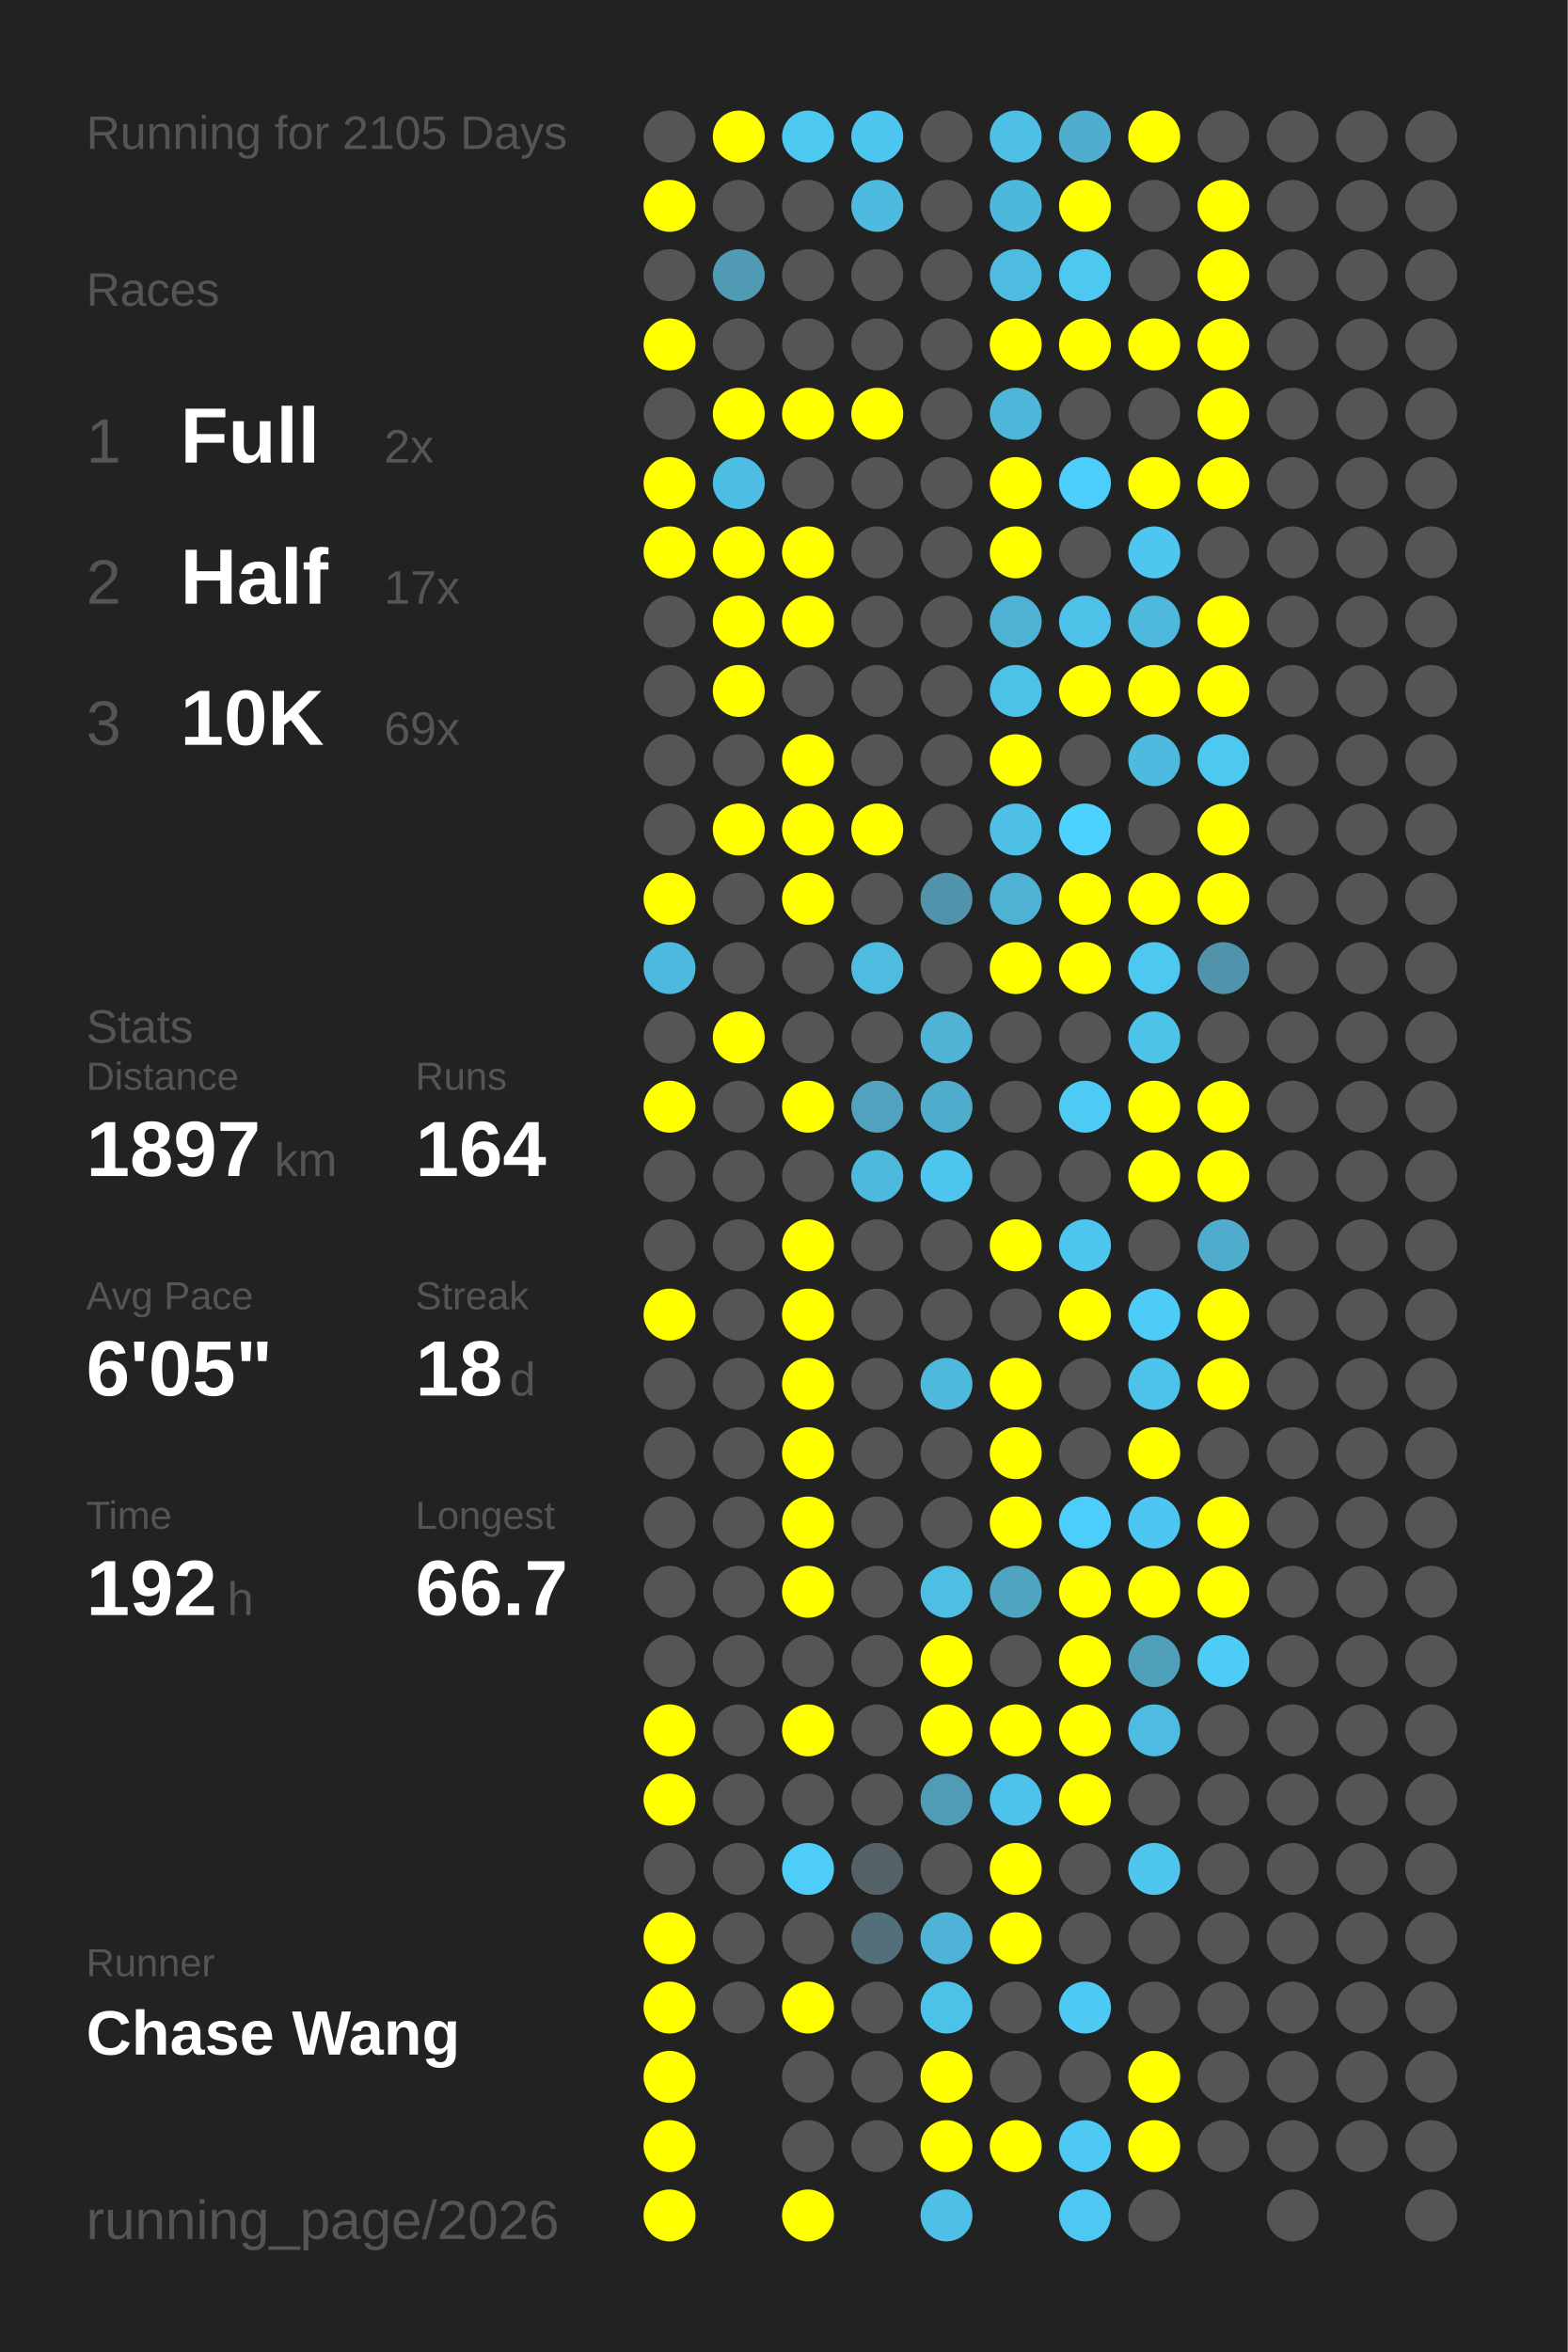
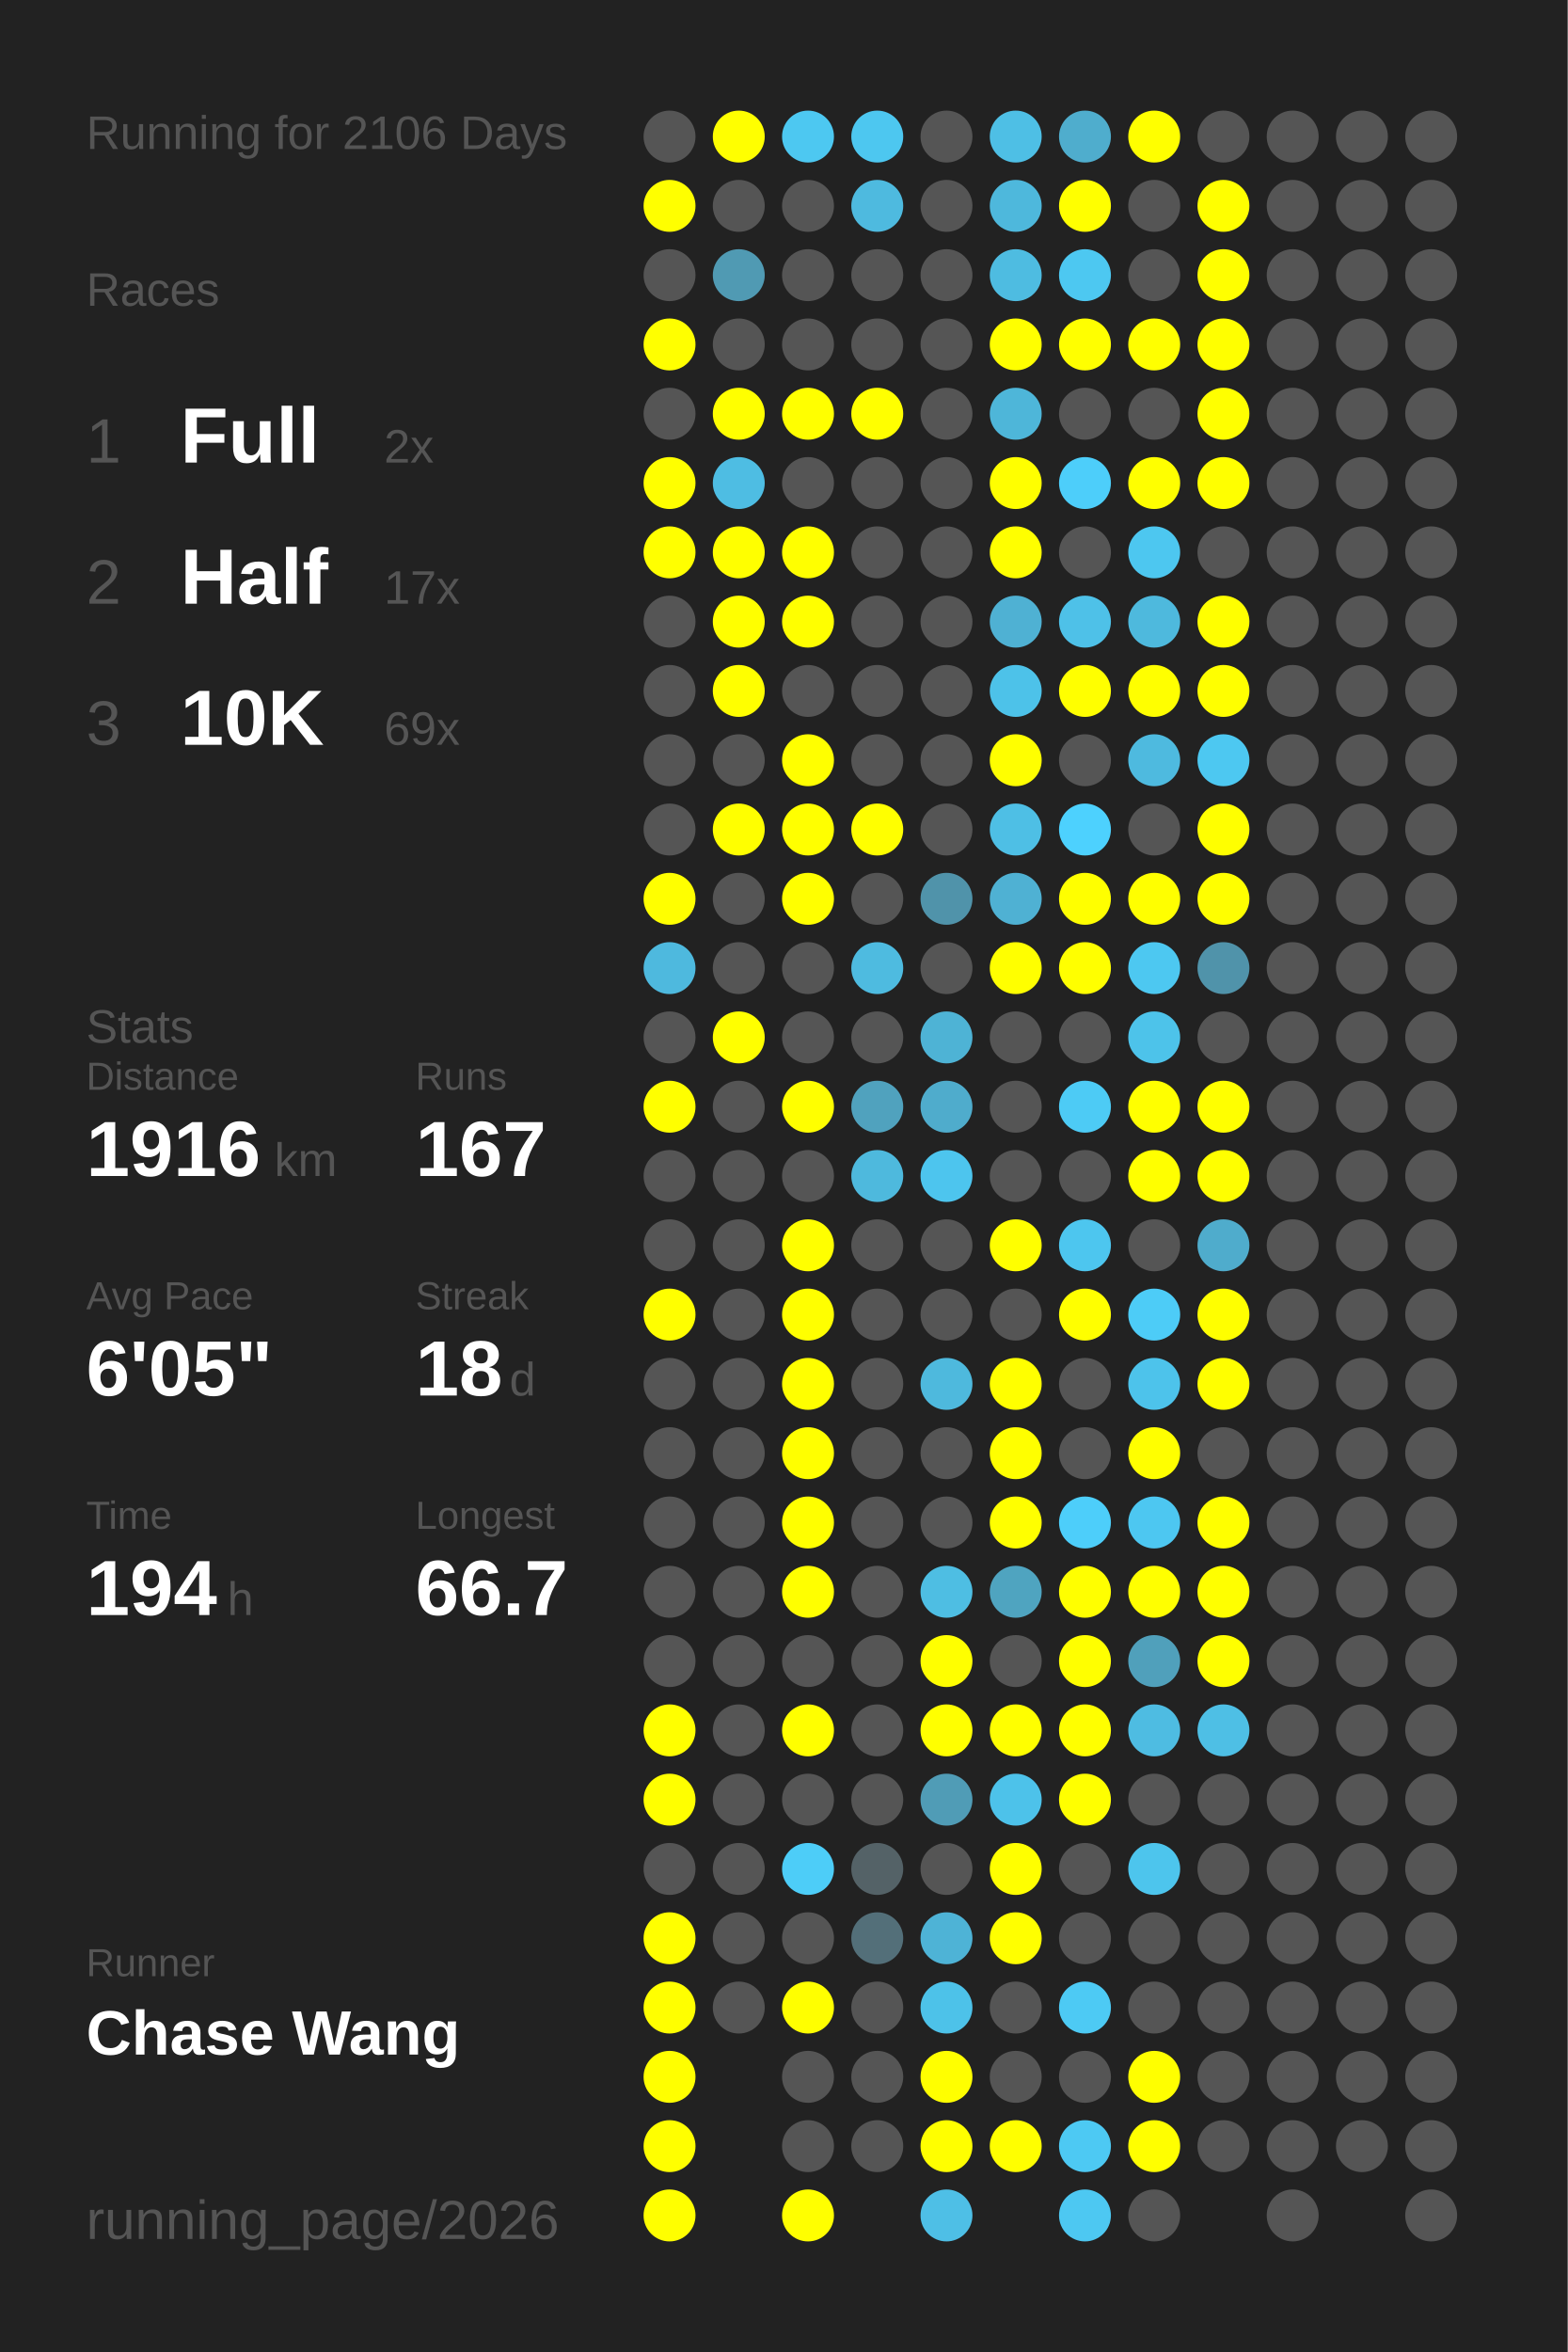
<svg xmlns="http://www.w3.org/2000/svg" baseProfile="full" height="300mm" version="1.1" viewBox="0,0,200,300" width="200mm">
  <defs />
  <rect fill="#222222" height="300" width="200" x="0" y="0" />
-   <text fill="#555555" style="font-size:6px; font-family:Arial;" x="11" y="19">Running for 2105 Days</text>
+   <text fill="#555555" style="font-size:6px; font-family:Arial;" x="11" y="19">Running for 2106 Days</text>
  <text fill="#555555" style="font-size:6px; font-family:Arial;" x="11" y="39">Races</text>
  <text fill="#555555" style="font-size:8px; font-family:Arial;" x="11" y="59">1</text>
  <text fill="#FFFFFF" style="font-size:10px; font-family:Arial; font-weight:bold;" x="23" y="59">Full</text>
  <text fill="#555555" style="font-size:6px; font-family:Arial;" x="49" y="59">2x</text>
  <text fill="#555555" style="font-size:8px; font-family:Arial;" x="11" y="77">2</text>
  <text fill="#FFFFFF" style="font-size:10px; font-family:Arial; font-weight:bold;" x="23" y="77">Half</text>
  <text fill="#555555" style="font-size:6px; font-family:Arial;" x="49" y="77">17x</text>
  <text fill="#555555" style="font-size:8px; font-family:Arial;" x="11" y="95">3</text>
  <text fill="#FFFFFF" style="font-size:10px; font-family:Arial; font-weight:bold;" x="23" y="95">10K</text>
  <text fill="#555555" style="font-size:6px; font-family:Arial;" x="49" y="95">69x</text>
  <text fill="#555555" style="font-size:6px; font-family:Arial;" x="11" y="133">Stats</text>
  <text fill="#555555" style="font-size:5px; font-family:Arial;" x="11" y="139">Distance</text>
-   <text fill="#FFFFFF" style="font-size:10px; font-family:Arial; font-weight:bold;" x="11" y="150">1897</text>
+   <text fill="#FFFFFF" style="font-size:10px; font-family:Arial; font-weight:bold;" x="11" y="150">1916</text>
  <text fill="#555555" style="font-size:6px; font-family:Arial;" x="35" y="150">km</text>
  <text fill="#555555" style="font-size:5px; font-family:Arial;" x="53" y="139">Runs</text>
-   <text fill="#FFFFFF" style="font-size:10px; font-family:Arial; font-weight:bold;" x="53" y="150">164</text>
+   <text fill="#FFFFFF" style="font-size:10px; font-family:Arial; font-weight:bold;" x="53" y="150">167</text>
  <text fill="#555555" style="font-size:5px; font-family:Arial;" x="11" y="167">Avg Pace</text>
  <text fill="#FFFFFF" style="font-size:10px; font-family:Arial; font-weight:bold;" x="11" y="178">6'05"</text>
  <text fill="#555555" style="font-size:5px; font-family:Arial;" x="53" y="167">Streak</text>
  <text fill="#FFFFFF" style="font-size:10px; font-family:Arial; font-weight:bold;" x="53" y="178">18</text>
  <text fill="#555555" style="font-size:6px; font-family:Arial;" x="65" y="178">d</text>
  <text fill="#555555" style="font-size:5px; font-family:Arial;" x="11" y="195">Time</text>
-   <text fill="#FFFFFF" style="font-size:10px; font-family:Arial; font-weight:bold;" x="11" y="206">192</text>
+   <text fill="#FFFFFF" style="font-size:10px; font-family:Arial; font-weight:bold;" x="11" y="206">194</text>
  <text fill="#555555" style="font-size:6px; font-family:Arial;" x="29" y="206">h</text>
  <text fill="#555555" style="font-size:5px; font-family:Arial;" x="53" y="195">Longest</text>
  <text fill="#FFFFFF" style="font-size:10px; font-family:Arial; font-weight:bold;" x="53" y="206">66.7</text>
  <text fill="#555555" style="font-size:5px; font-family:Arial;" x="11" y="252.065">Runner</text>
  <text fill="#FFFFFF" style="font-size:8px; font-family:Arial; font-weight:bold;" x="11" y="262.065">Chase Wang</text>
  <text fill="#555555" style="font-size:7px; font-family:Arial;" x="11" y="285.581">running_page/2026</text>
  <circle cx="85.417" cy="17.419" fill="#555555" r="3.312" />
  <circle cx="85.417" cy="26.258" fill="#FFFF00" r="3.312" />
  <circle cx="85.417" cy="35.097" fill="#555555" r="3.312" />
  <circle cx="85.417" cy="43.935" fill="#FFFF00" r="3.312" />
  <circle cx="85.417" cy="52.774" fill="#555555" r="3.312" />
  <circle cx="85.417" cy="61.613" fill="#FFFF00" r="3.312" />
  <circle cx="85.417" cy="70.452" fill="#FFFF00" r="3.312" />
  <circle cx="85.417" cy="79.29" fill="#555555" r="3.312" />
  <circle cx="85.417" cy="88.129" fill="#555555" r="3.312" />
  <circle cx="85.417" cy="96.968" fill="#555555" r="3.312" />
  <circle cx="85.417" cy="105.806" fill="#555555" r="3.312" />
  <circle cx="85.417" cy="114.645" fill="#FFFF00" r="3.312" />
  <circle cx="85.417" cy="123.484" fill="#4eb9de" r="3.312" />
  <circle cx="85.417" cy="132.323" fill="#555555" r="3.312" />
  <circle cx="85.417" cy="141.161" fill="#FFFF00" r="3.312" />
  <circle cx="85.417" cy="150" fill="#555555" r="3.312" />
  <circle cx="85.417" cy="158.839" fill="#555555" r="3.312" />
  <circle cx="85.417" cy="167.677" fill="#FFFF00" r="3.312" />
  <circle cx="85.417" cy="176.516" fill="#555555" r="3.312" />
  <circle cx="85.417" cy="185.355" fill="#555555" r="3.312" />
  <circle cx="85.417" cy="194.194" fill="#555555" r="3.312" />
  <circle cx="85.417" cy="203.032" fill="#555555" r="3.312" />
  <circle cx="85.417" cy="211.871" fill="#555555" r="3.312" />
  <circle cx="85.417" cy="220.71" fill="#FFFF00" r="3.312" />
  <circle cx="85.417" cy="229.548" fill="#FFFF00" r="3.312" />
  <circle cx="85.417" cy="238.387" fill="#555555" r="3.312" />
  <circle cx="85.417" cy="247.226" fill="#FFFF00" r="3.312" />
  <circle cx="85.417" cy="256.065" fill="#FFFF00" r="3.312" />
  <circle cx="85.417" cy="264.903" fill="#FFFF00" r="3.312" />
  <circle cx="85.417" cy="273.742" fill="#FFFF00" r="3.312" />
  <circle cx="85.417" cy="282.581" fill="#FFFF00" r="3.312" />
  <circle cx="94.25" cy="17.419" fill="#FFFF00" r="3.312" />
  <circle cx="94.25" cy="26.258" fill="#555555" r="3.312" />
  <circle cx="94.25" cy="35.097" fill="#509ab3" r="3.312" />
  <circle cx="94.25" cy="43.935" fill="#555555" r="3.312" />
  <circle cx="94.25" cy="52.774" fill="#FFFF00" r="3.312" />
  <circle cx="94.25" cy="61.613" fill="#4ebde3" r="3.312" />
  <circle cx="94.25" cy="70.452" fill="#FFFF00" r="3.312" />
  <circle cx="94.25" cy="79.29" fill="#FFFF00" r="3.312" />
  <circle cx="94.25" cy="88.129" fill="#FFFF00" r="3.312" />
  <circle cx="94.25" cy="96.968" fill="#555555" r="3.312" />
  <circle cx="94.25" cy="105.806" fill="#FFFF00" r="3.312" />
  <circle cx="94.25" cy="114.645" fill="#555555" r="3.312" />
  <circle cx="94.25" cy="123.484" fill="#555555" r="3.312" />
  <circle cx="94.25" cy="132.323" fill="#FFFF00" r="3.312" />
  <circle cx="94.25" cy="141.161" fill="#555555" r="3.312" />
  <circle cx="94.25" cy="150" fill="#555555" r="3.312" />
  <circle cx="94.25" cy="158.839" fill="#555555" r="3.312" />
  <circle cx="94.25" cy="167.677" fill="#555555" r="3.312" />
  <circle cx="94.25" cy="176.516" fill="#555555" r="3.312" />
  <circle cx="94.25" cy="185.355" fill="#555555" r="3.312" />
  <circle cx="94.25" cy="194.194" fill="#555555" r="3.312" />
  <circle cx="94.25" cy="203.032" fill="#555555" r="3.312" />
  <circle cx="94.25" cy="211.871" fill="#555555" r="3.312" />
  <circle cx="94.25" cy="220.71" fill="#555555" r="3.312" />
  <circle cx="94.25" cy="229.548" fill="#555555" r="3.312" />
  <circle cx="94.25" cy="238.387" fill="#555555" r="3.312" />
  <circle cx="94.25" cy="247.226" fill="#555555" r="3.312" />
  <circle cx="94.25" cy="256.065" fill="#555555" r="3.312" />
  <circle cx="103.083" cy="17.419" fill="#4dc8f1" r="3.312" />
  <circle cx="103.083" cy="26.258" fill="#555555" r="3.312" />
  <circle cx="103.083" cy="35.097" fill="#555555" r="3.312" />
  <circle cx="103.083" cy="43.935" fill="#555555" r="3.312" />
  <circle cx="103.083" cy="52.774" fill="#FFFF00" r="3.312" />
  <circle cx="103.083" cy="61.613" fill="#555555" r="3.312" />
  <circle cx="103.083" cy="70.452" fill="#FFFF00" r="3.312" />
  <circle cx="103.083" cy="79.29" fill="#FFFF00" r="3.312" />
  <circle cx="103.083" cy="88.129" fill="#555555" r="3.312" />
  <circle cx="103.083" cy="96.968" fill="#FFFF00" r="3.312" />
  <circle cx="103.083" cy="105.806" fill="#FFFF00" r="3.312" />
  <circle cx="103.083" cy="114.645" fill="#FFFF00" r="3.312" />
  <circle cx="103.083" cy="123.484" fill="#555555" r="3.312" />
  <circle cx="103.083" cy="132.323" fill="#555555" r="3.312" />
  <circle cx="103.083" cy="141.161" fill="#FFFF00" r="3.312" />
  <circle cx="103.083" cy="150" fill="#555555" r="3.312" />
  <circle cx="103.083" cy="158.839" fill="#FFFF00" r="3.312" />
  <circle cx="103.083" cy="167.677" fill="#FFFF00" r="3.312" />
  <circle cx="103.083" cy="176.516" fill="#FFFF00" r="3.312" />
  <circle cx="103.083" cy="185.355" fill="#FFFF00" r="3.312" />
  <circle cx="103.083" cy="194.194" fill="#FFFF00" r="3.312" />
  <circle cx="103.083" cy="203.032" fill="#FFFF00" r="3.312" />
  <circle cx="103.083" cy="211.871" fill="#555555" r="3.312" />
  <circle cx="103.083" cy="220.71" fill="#FFFF00" r="3.312" />
  <circle cx="103.083" cy="229.548" fill="#555555" r="3.312" />
  <circle cx="103.083" cy="238.387" fill="#4dcdf8" r="3.312" />
  <circle cx="103.083" cy="247.226" fill="#555555" r="3.312" />
  <circle cx="103.083" cy="256.065" fill="#FFFF00" r="3.312" />
  <circle cx="103.083" cy="264.903" fill="#555555" r="3.312" />
  <circle cx="103.083" cy="273.742" fill="#555555" r="3.312" />
  <circle cx="103.083" cy="282.581" fill="#FFFF00" r="3.312" />
  <circle cx="111.917" cy="17.419" fill="#4dc7f0" r="3.312" />
  <circle cx="111.917" cy="26.258" fill="#4ebadf" r="3.312" />
  <circle cx="111.917" cy="35.097" fill="#555555" r="3.312" />
  <circle cx="111.917" cy="43.935" fill="#555555" r="3.312" />
  <circle cx="111.917" cy="52.774" fill="#FFFF00" r="3.312" />
  <circle cx="111.917" cy="61.613" fill="#555555" r="3.312" />
  <circle cx="111.917" cy="70.452" fill="#555555" r="3.312" />
  <circle cx="111.917" cy="79.29" fill="#555555" r="3.312" />
  <circle cx="111.917" cy="88.129" fill="#555555" r="3.312" />
  <circle cx="111.917" cy="96.968" fill="#555555" r="3.312" />
  <circle cx="111.917" cy="105.806" fill="#FFFF00" r="3.312" />
  <circle cx="111.917" cy="114.645" fill="#555555" r="3.312" />
  <circle cx="111.917" cy="123.484" fill="#4ebbe0" r="3.312" />
  <circle cx="111.917" cy="132.323" fill="#555555" r="3.312" />
  <circle cx="111.917" cy="141.161" fill="#50a2be" r="3.312" />
  <circle cx="111.917" cy="150" fill="#4eb9dd" r="3.312" />
  <circle cx="111.917" cy="158.839" fill="#555555" r="3.312" />
  <circle cx="111.917" cy="167.677" fill="#555555" r="3.312" />
  <circle cx="111.917" cy="176.516" fill="#555555" r="3.312" />
  <circle cx="111.917" cy="185.355" fill="#555555" r="3.312" />
  <circle cx="111.917" cy="194.194" fill="#555555" r="3.312" />
  <circle cx="111.917" cy="203.032" fill="#555555" r="3.312" />
  <circle cx="111.917" cy="211.871" fill="#555555" r="3.312" />
  <circle cx="111.917" cy="220.71" fill="#555555" r="3.312" />
  <circle cx="111.917" cy="229.548" fill="#555555" r="3.312" />
  <circle cx="111.917" cy="238.387" fill="#546267" r="3.312" />
  <circle cx="111.917" cy="247.226" fill="#536f79" r="3.312" />
  <circle cx="111.917" cy="256.065" fill="#555555" r="3.312" />
  <circle cx="111.917" cy="264.903" fill="#555555" r="3.312" />
  <circle cx="111.917" cy="273.742" fill="#555555" r="3.312" />
  <circle cx="120.75" cy="17.419" fill="#555555" r="3.312" />
  <circle cx="120.75" cy="26.258" fill="#555555" r="3.312" />
  <circle cx="120.75" cy="35.097" fill="#555555" r="3.312" />
  <circle cx="120.75" cy="43.935" fill="#555555" r="3.312" />
  <circle cx="120.75" cy="52.774" fill="#555555" r="3.312" />
  <circle cx="120.75" cy="61.613" fill="#555555" r="3.312" />
  <circle cx="120.75" cy="70.452" fill="#555555" r="3.312" />
  <circle cx="120.75" cy="79.29" fill="#555555" r="3.312" />
  <circle cx="120.75" cy="88.129" fill="#555555" r="3.312" />
  <circle cx="120.75" cy="96.968" fill="#555555" r="3.312" />
  <circle cx="120.75" cy="105.806" fill="#555555" r="3.312" />
  <circle cx="120.75" cy="114.645" fill="#5093aa" r="3.312" />
  <circle cx="120.75" cy="123.484" fill="#555555" r="3.312" />
  <circle cx="120.75" cy="132.323" fill="#4eb3d5" r="3.312" />
  <circle cx="120.75" cy="141.161" fill="#4faccc" r="3.312" />
  <circle cx="120.75" cy="150" fill="#4dc5ee" r="3.312" />
  <circle cx="120.75" cy="158.839" fill="#555555" r="3.312" />
  <circle cx="120.75" cy="167.677" fill="#555555" r="3.312" />
  <circle cx="120.75" cy="176.516" fill="#4eb9dd" r="3.312" />
  <circle cx="120.75" cy="185.355" fill="#555555" r="3.312" />
  <circle cx="120.75" cy="194.194" fill="#555555" r="3.312" />
  <circle cx="120.75" cy="203.032" fill="#4ebee3" r="3.312" />
  <circle cx="120.75" cy="211.871" fill="#FFFF00" r="3.312" />
  <circle cx="120.75" cy="220.71" fill="#FFFF00" r="3.312" />
  <circle cx="120.75" cy="229.548" fill="#509cb6" r="3.312" />
  <circle cx="120.75" cy="238.387" fill="#555555" r="3.312" />
  <circle cx="120.75" cy="247.226" fill="#4eb3d6" r="3.312" />
  <circle cx="120.75" cy="256.065" fill="#4dc2e9" r="3.312" />
  <circle cx="120.75" cy="264.903" fill="#FFFF00" r="3.312" />
  <circle cx="120.75" cy="273.742" fill="#FFFF00" r="3.312" />
  <circle cx="120.75" cy="282.581" fill="#4ebfe6" r="3.312" />
  <circle cx="129.583" cy="17.419" fill="#4ebfe5" r="3.312" />
  <circle cx="129.583" cy="26.258" fill="#4eb8dc" r="3.312" />
  <circle cx="129.583" cy="35.097" fill="#4ebce1" r="3.312" />
  <circle cx="129.583" cy="43.935" fill="#FFFF00" r="3.312" />
  <circle cx="129.583" cy="52.774" fill="#4eb6d9" r="3.312" />
  <circle cx="129.583" cy="61.613" fill="#FFFF00" r="3.312" />
  <circle cx="129.583" cy="70.452" fill="#FFFF00" r="3.312" />
  <circle cx="129.583" cy="79.29" fill="#4fb1d3" r="3.312" />
  <circle cx="129.583" cy="88.129" fill="#4dc2e9" r="3.312" />
  <circle cx="129.583" cy="96.968" fill="#FFFF00" r="3.312" />
  <circle cx="129.583" cy="105.806" fill="#4ebfe5" r="3.312" />
  <circle cx="129.583" cy="114.645" fill="#4fb1d3" r="3.312" />
  <circle cx="129.583" cy="123.484" fill="#FFFF00" r="3.312" />
  <circle cx="129.583" cy="132.323" fill="#555555" r="3.312" />
  <circle cx="129.583" cy="141.161" fill="#555555" r="3.312" />
  <circle cx="129.583" cy="150" fill="#555555" r="3.312" />
  <circle cx="129.583" cy="158.839" fill="#FFFF00" r="3.312" />
  <circle cx="129.583" cy="167.677" fill="#555555" r="3.312" />
  <circle cx="129.583" cy="176.516" fill="#FFFF00" r="3.312" />
  <circle cx="129.583" cy="185.355" fill="#FFFF00" r="3.312" />
  <circle cx="129.583" cy="194.194" fill="#FFFF00" r="3.312" />
  <circle cx="129.583" cy="203.032" fill="#4fa4c0" r="3.312" />
  <circle cx="129.583" cy="211.871" fill="#555555" r="3.312" />
  <circle cx="129.583" cy="220.71" fill="#FFFF00" r="3.312" />
  <circle cx="129.583" cy="229.548" fill="#4dc2ea" r="3.312" />
  <circle cx="129.583" cy="238.387" fill="#FFFF00" r="3.312" />
  <circle cx="129.583" cy="247.226" fill="#FFFF00" r="3.312" />
  <circle cx="129.583" cy="256.065" fill="#555555" r="3.312" />
  <circle cx="129.583" cy="264.903" fill="#555555" r="3.312" />
  <circle cx="129.583" cy="273.742" fill="#FFFF00" r="3.312" />
  <circle cx="138.417" cy="17.419" fill="#4fadcd" r="3.312" />
  <circle cx="138.417" cy="26.258" fill="#FFFF00" r="3.312" />
  <circle cx="138.417" cy="35.097" fill="#4dc8f1" r="3.312" />
  <circle cx="138.417" cy="43.935" fill="#FFFF00" r="3.312" />
  <circle cx="138.417" cy="52.774" fill="#555555" r="3.312" />
  <circle cx="138.417" cy="61.613" fill="#4dcefa" r="3.312" />
  <circle cx="138.417" cy="70.452" fill="#555555" r="3.312" />
  <circle cx="138.417" cy="79.29" fill="#4ec1e8" r="3.312" />
  <circle cx="138.417" cy="88.129" fill="#FFFF00" r="3.312" />
  <circle cx="138.417" cy="96.968" fill="#555555" r="3.312" />
  <circle cx="138.417" cy="105.806" fill="#4dd1fe" r="3.312" />
  <circle cx="138.417" cy="114.645" fill="#FFFF00" r="3.312" />
  <circle cx="138.417" cy="123.484" fill="#FFFF00" r="3.312" />
  <circle cx="138.417" cy="132.323" fill="#555555" r="3.312" />
  <circle cx="138.417" cy="141.161" fill="#4dcbf5" r="3.312" />
  <circle cx="138.417" cy="150" fill="#555555" r="3.312" />
  <circle cx="138.417" cy="158.839" fill="#4dc6ef" r="3.312" />
  <circle cx="138.417" cy="167.677" fill="#FFFF00" r="3.312" />
  <circle cx="138.417" cy="176.516" fill="#555555" r="3.312" />
  <circle cx="138.417" cy="185.355" fill="#555555" r="3.312" />
  <circle cx="138.417" cy="194.194" fill="#4dcefa" r="3.312" />
  <circle cx="138.417" cy="203.032" fill="#FFFF00" r="3.312" />
  <circle cx="138.417" cy="211.871" fill="#FFFF00" r="3.312" />
  <circle cx="138.417" cy="220.71" fill="#FFFF00" r="3.312" />
  <circle cx="138.417" cy="229.548" fill="#FFFF00" r="3.312" />
  <circle cx="138.417" cy="238.387" fill="#555555" r="3.312" />
  <circle cx="138.417" cy="247.226" fill="#555555" r="3.312" />
  <circle cx="138.417" cy="256.065" fill="#4dcaf4" r="3.312" />
  <circle cx="138.417" cy="264.903" fill="#555555" r="3.312" />
  <circle cx="138.417" cy="273.742" fill="#4dc9f3" r="3.312" />
  <circle cx="138.417" cy="282.581" fill="#4dc8f2" r="3.312" />
  <circle cx="147.25" cy="17.419" fill="#FFFF00" r="3.312" />
  <circle cx="147.25" cy="26.258" fill="#555555" r="3.312" />
  <circle cx="147.25" cy="35.097" fill="#555555" r="3.312" />
  <circle cx="147.25" cy="43.935" fill="#FFFF00" r="3.312" />
  <circle cx="147.25" cy="52.774" fill="#555555" r="3.312" />
  <circle cx="147.25" cy="61.613" fill="#FFFF00" r="3.312" />
  <circle cx="147.25" cy="70.452" fill="#4dc7f0" r="3.312" />
  <circle cx="147.25" cy="79.29" fill="#4eb9dd" r="3.312" />
  <circle cx="147.25" cy="88.129" fill="#FFFF00" r="3.312" />
  <circle cx="147.25" cy="96.968" fill="#4ebadf" r="3.312" />
  <circle cx="147.25" cy="105.806" fill="#555555" r="3.312" />
  <circle cx="147.25" cy="114.645" fill="#FFFF00" r="3.312" />
  <circle cx="147.25" cy="123.484" fill="#4dc8f1" r="3.312" />
  <circle cx="147.25" cy="132.323" fill="#4dc3ea" r="3.312" />
  <circle cx="147.25" cy="141.161" fill="#FFFF00" r="3.312" />
  <circle cx="147.25" cy="150" fill="#FFFF00" r="3.312" />
  <circle cx="147.25" cy="158.839" fill="#555555" r="3.312" />
  <circle cx="147.25" cy="167.677" fill="#4dccf7" r="3.312" />
  <circle cx="147.25" cy="176.516" fill="#4dc3eb" r="3.312" />
  <circle cx="147.25" cy="185.355" fill="#FFFF00" r="3.312" />
  <circle cx="147.25" cy="194.194" fill="#4dc7f1" r="3.312" />
  <circle cx="147.25" cy="203.032" fill="#FFFF00" r="3.312" />
  <circle cx="147.25" cy="211.871" fill="#50a0bb" r="3.312" />
  <circle cx="147.25" cy="220.71" fill="#4ebce2" r="3.312" />
  <circle cx="147.25" cy="229.548" fill="#555555" r="3.312" />
  <circle cx="147.25" cy="238.387" fill="#4dc5ed" r="3.312" />
  <circle cx="147.25" cy="247.226" fill="#555555" r="3.312" />
  <circle cx="147.25" cy="256.065" fill="#555555" r="3.312" />
  <circle cx="147.25" cy="264.903" fill="#FFFF00" r="3.312" />
  <circle cx="147.25" cy="273.742" fill="#FFFF00" r="3.312" />
  <circle cx="147.25" cy="282.581" fill="#555555" r="3.312" />
  <circle cx="156.083" cy="17.419" fill="#555555" r="3.312" />
  <circle cx="156.083" cy="26.258" fill="#FFFF00" r="3.312" />
  <circle cx="156.083" cy="35.097" fill="#FFFF00" r="3.312" />
  <circle cx="156.083" cy="43.935" fill="#FFFF00" r="3.312" />
  <circle cx="156.083" cy="52.774" fill="#FFFF00" r="3.312" />
  <circle cx="156.083" cy="61.613" fill="#FFFF00" r="3.312" />
  <circle cx="156.083" cy="70.452" fill="#555555" r="3.312" />
  <circle cx="156.083" cy="79.29" fill="#FFFF00" r="3.312" />
  <circle cx="156.083" cy="88.129" fill="#FFFF00" r="3.312" />
  <circle cx="156.083" cy="96.968" fill="#4dc8f1" r="3.312" />
  <circle cx="156.083" cy="105.806" fill="#FFFF00" r="3.312" />
  <circle cx="156.083" cy="114.645" fill="#FFFF00" r="3.312" />
  <circle cx="156.083" cy="123.484" fill="#5093aa" r="3.312" />
  <circle cx="156.083" cy="132.323" fill="#555555" r="3.312" />
  <circle cx="156.083" cy="141.161" fill="#FFFF00" r="3.312" />
  <circle cx="156.083" cy="150" fill="#FFFF00" r="3.312" />
  <circle cx="156.083" cy="158.839" fill="#4faccc" r="3.312" />
  <circle cx="156.083" cy="167.677" fill="#FFFF00" r="3.312" />
  <circle cx="156.083" cy="176.516" fill="#FFFF00" r="3.312" />
  <circle cx="156.083" cy="185.355" fill="#555555" r="3.312" />
  <circle cx="156.083" cy="194.194" fill="#FFFF00" r="3.312" />
  <circle cx="156.083" cy="203.032" fill="#FFFF00" r="3.312" />
-   <circle cx="156.083" cy="211.871" fill="#4dccf6" r="3.312" />
-   <circle cx="156.083" cy="220.71" fill="#555555" r="3.312" />
+   <circle cx="156.083" cy="211.871" fill="#FFFF00" r="3.312" />
+   <circle cx="156.083" cy="220.71" fill="#4ebfe5" r="3.312" />
  <circle cx="156.083" cy="229.548" fill="#555555" r="3.312" />
  <circle cx="156.083" cy="238.387" fill="#555555" r="3.312" />
  <circle cx="156.083" cy="247.226" fill="#555555" r="3.312" />
  <circle cx="156.083" cy="256.065" fill="#555555" r="3.312" />
  <circle cx="156.083" cy="264.903" fill="#555555" r="3.312" />
  <circle cx="156.083" cy="273.742" fill="#555555" r="3.312" />
  <circle cx="164.917" cy="17.419" fill="#555555" r="3.312" />
  <circle cx="164.917" cy="26.258" fill="#555555" r="3.312" />
  <circle cx="164.917" cy="35.097" fill="#555555" r="3.312" />
  <circle cx="164.917" cy="43.935" fill="#555555" r="3.312" />
  <circle cx="164.917" cy="52.774" fill="#555555" r="3.312" />
  <circle cx="164.917" cy="61.613" fill="#555555" r="3.312" />
  <circle cx="164.917" cy="70.452" fill="#555555" r="3.312" />
  <circle cx="164.917" cy="79.29" fill="#555555" r="3.312" />
  <circle cx="164.917" cy="88.129" fill="#555555" r="3.312" />
  <circle cx="164.917" cy="96.968" fill="#555555" r="3.312" />
  <circle cx="164.917" cy="105.806" fill="#555555" r="3.312" />
  <circle cx="164.917" cy="114.645" fill="#555555" r="3.312" />
  <circle cx="164.917" cy="123.484" fill="#555555" r="3.312" />
  <circle cx="164.917" cy="132.323" fill="#555555" r="3.312" />
  <circle cx="164.917" cy="141.161" fill="#555555" r="3.312" />
  <circle cx="164.917" cy="150" fill="#555555" r="3.312" />
  <circle cx="164.917" cy="158.839" fill="#555555" r="3.312" />
  <circle cx="164.917" cy="167.677" fill="#555555" r="3.312" />
  <circle cx="164.917" cy="176.516" fill="#555555" r="3.312" />
  <circle cx="164.917" cy="185.355" fill="#555555" r="3.312" />
  <circle cx="164.917" cy="194.194" fill="#555555" r="3.312" />
  <circle cx="164.917" cy="203.032" fill="#555555" r="3.312" />
  <circle cx="164.917" cy="211.871" fill="#555555" r="3.312" />
  <circle cx="164.917" cy="220.71" fill="#555555" r="3.312" />
  <circle cx="164.917" cy="229.548" fill="#555555" r="3.312" />
  <circle cx="164.917" cy="238.387" fill="#555555" r="3.312" />
  <circle cx="164.917" cy="247.226" fill="#555555" r="3.312" />
  <circle cx="164.917" cy="256.065" fill="#555555" r="3.312" />
  <circle cx="164.917" cy="264.903" fill="#555555" r="3.312" />
  <circle cx="164.917" cy="273.742" fill="#555555" r="3.312" />
  <circle cx="164.917" cy="282.581" fill="#555555" r="3.312" />
  <circle cx="173.75" cy="17.419" fill="#555555" r="3.312" />
  <circle cx="173.75" cy="26.258" fill="#555555" r="3.312" />
  <circle cx="173.75" cy="35.097" fill="#555555" r="3.312" />
  <circle cx="173.75" cy="43.935" fill="#555555" r="3.312" />
  <circle cx="173.75" cy="52.774" fill="#555555" r="3.312" />
  <circle cx="173.75" cy="61.613" fill="#555555" r="3.312" />
  <circle cx="173.75" cy="70.452" fill="#555555" r="3.312" />
  <circle cx="173.75" cy="79.29" fill="#555555" r="3.312" />
  <circle cx="173.75" cy="88.129" fill="#555555" r="3.312" />
  <circle cx="173.75" cy="96.968" fill="#555555" r="3.312" />
  <circle cx="173.75" cy="105.806" fill="#555555" r="3.312" />
  <circle cx="173.75" cy="114.645" fill="#555555" r="3.312" />
  <circle cx="173.75" cy="123.484" fill="#555555" r="3.312" />
  <circle cx="173.75" cy="132.323" fill="#555555" r="3.312" />
  <circle cx="173.75" cy="141.161" fill="#555555" r="3.312" />
  <circle cx="173.75" cy="150" fill="#555555" r="3.312" />
  <circle cx="173.75" cy="158.839" fill="#555555" r="3.312" />
  <circle cx="173.75" cy="167.677" fill="#555555" r="3.312" />
  <circle cx="173.75" cy="176.516" fill="#555555" r="3.312" />
  <circle cx="173.75" cy="185.355" fill="#555555" r="3.312" />
  <circle cx="173.75" cy="194.194" fill="#555555" r="3.312" />
  <circle cx="173.75" cy="203.032" fill="#555555" r="3.312" />
  <circle cx="173.75" cy="211.871" fill="#555555" r="3.312" />
  <circle cx="173.75" cy="220.71" fill="#555555" r="3.312" />
  <circle cx="173.75" cy="229.548" fill="#555555" r="3.312" />
  <circle cx="173.75" cy="238.387" fill="#555555" r="3.312" />
  <circle cx="173.75" cy="247.226" fill="#555555" r="3.312" />
  <circle cx="173.75" cy="256.065" fill="#555555" r="3.312" />
  <circle cx="173.75" cy="264.903" fill="#555555" r="3.312" />
  <circle cx="173.75" cy="273.742" fill="#555555" r="3.312" />
  <circle cx="182.583" cy="17.419" fill="#555555" r="3.312" />
  <circle cx="182.583" cy="26.258" fill="#555555" r="3.312" />
  <circle cx="182.583" cy="35.097" fill="#555555" r="3.312" />
  <circle cx="182.583" cy="43.935" fill="#555555" r="3.312" />
  <circle cx="182.583" cy="52.774" fill="#555555" r="3.312" />
  <circle cx="182.583" cy="61.613" fill="#555555" r="3.312" />
  <circle cx="182.583" cy="70.452" fill="#555555" r="3.312" />
  <circle cx="182.583" cy="79.29" fill="#555555" r="3.312" />
  <circle cx="182.583" cy="88.129" fill="#555555" r="3.312" />
  <circle cx="182.583" cy="96.968" fill="#555555" r="3.312" />
  <circle cx="182.583" cy="105.806" fill="#555555" r="3.312" />
  <circle cx="182.583" cy="114.645" fill="#555555" r="3.312" />
  <circle cx="182.583" cy="123.484" fill="#555555" r="3.312" />
  <circle cx="182.583" cy="132.323" fill="#555555" r="3.312" />
  <circle cx="182.583" cy="141.161" fill="#555555" r="3.312" />
  <circle cx="182.583" cy="150" fill="#555555" r="3.312" />
  <circle cx="182.583" cy="158.839" fill="#555555" r="3.312" />
  <circle cx="182.583" cy="167.677" fill="#555555" r="3.312" />
  <circle cx="182.583" cy="176.516" fill="#555555" r="3.312" />
  <circle cx="182.583" cy="185.355" fill="#555555" r="3.312" />
  <circle cx="182.583" cy="194.194" fill="#555555" r="3.312" />
  <circle cx="182.583" cy="203.032" fill="#555555" r="3.312" />
  <circle cx="182.583" cy="211.871" fill="#555555" r="3.312" />
  <circle cx="182.583" cy="220.71" fill="#555555" r="3.312" />
  <circle cx="182.583" cy="229.548" fill="#555555" r="3.312" />
  <circle cx="182.583" cy="238.387" fill="#555555" r="3.312" />
  <circle cx="182.583" cy="247.226" fill="#555555" r="3.312" />
  <circle cx="182.583" cy="256.065" fill="#555555" r="3.312" />
  <circle cx="182.583" cy="264.903" fill="#555555" r="3.312" />
  <circle cx="182.583" cy="273.742" fill="#555555" r="3.312" />
  <circle cx="182.583" cy="282.581" fill="#555555" r="3.312" />
</svg>
